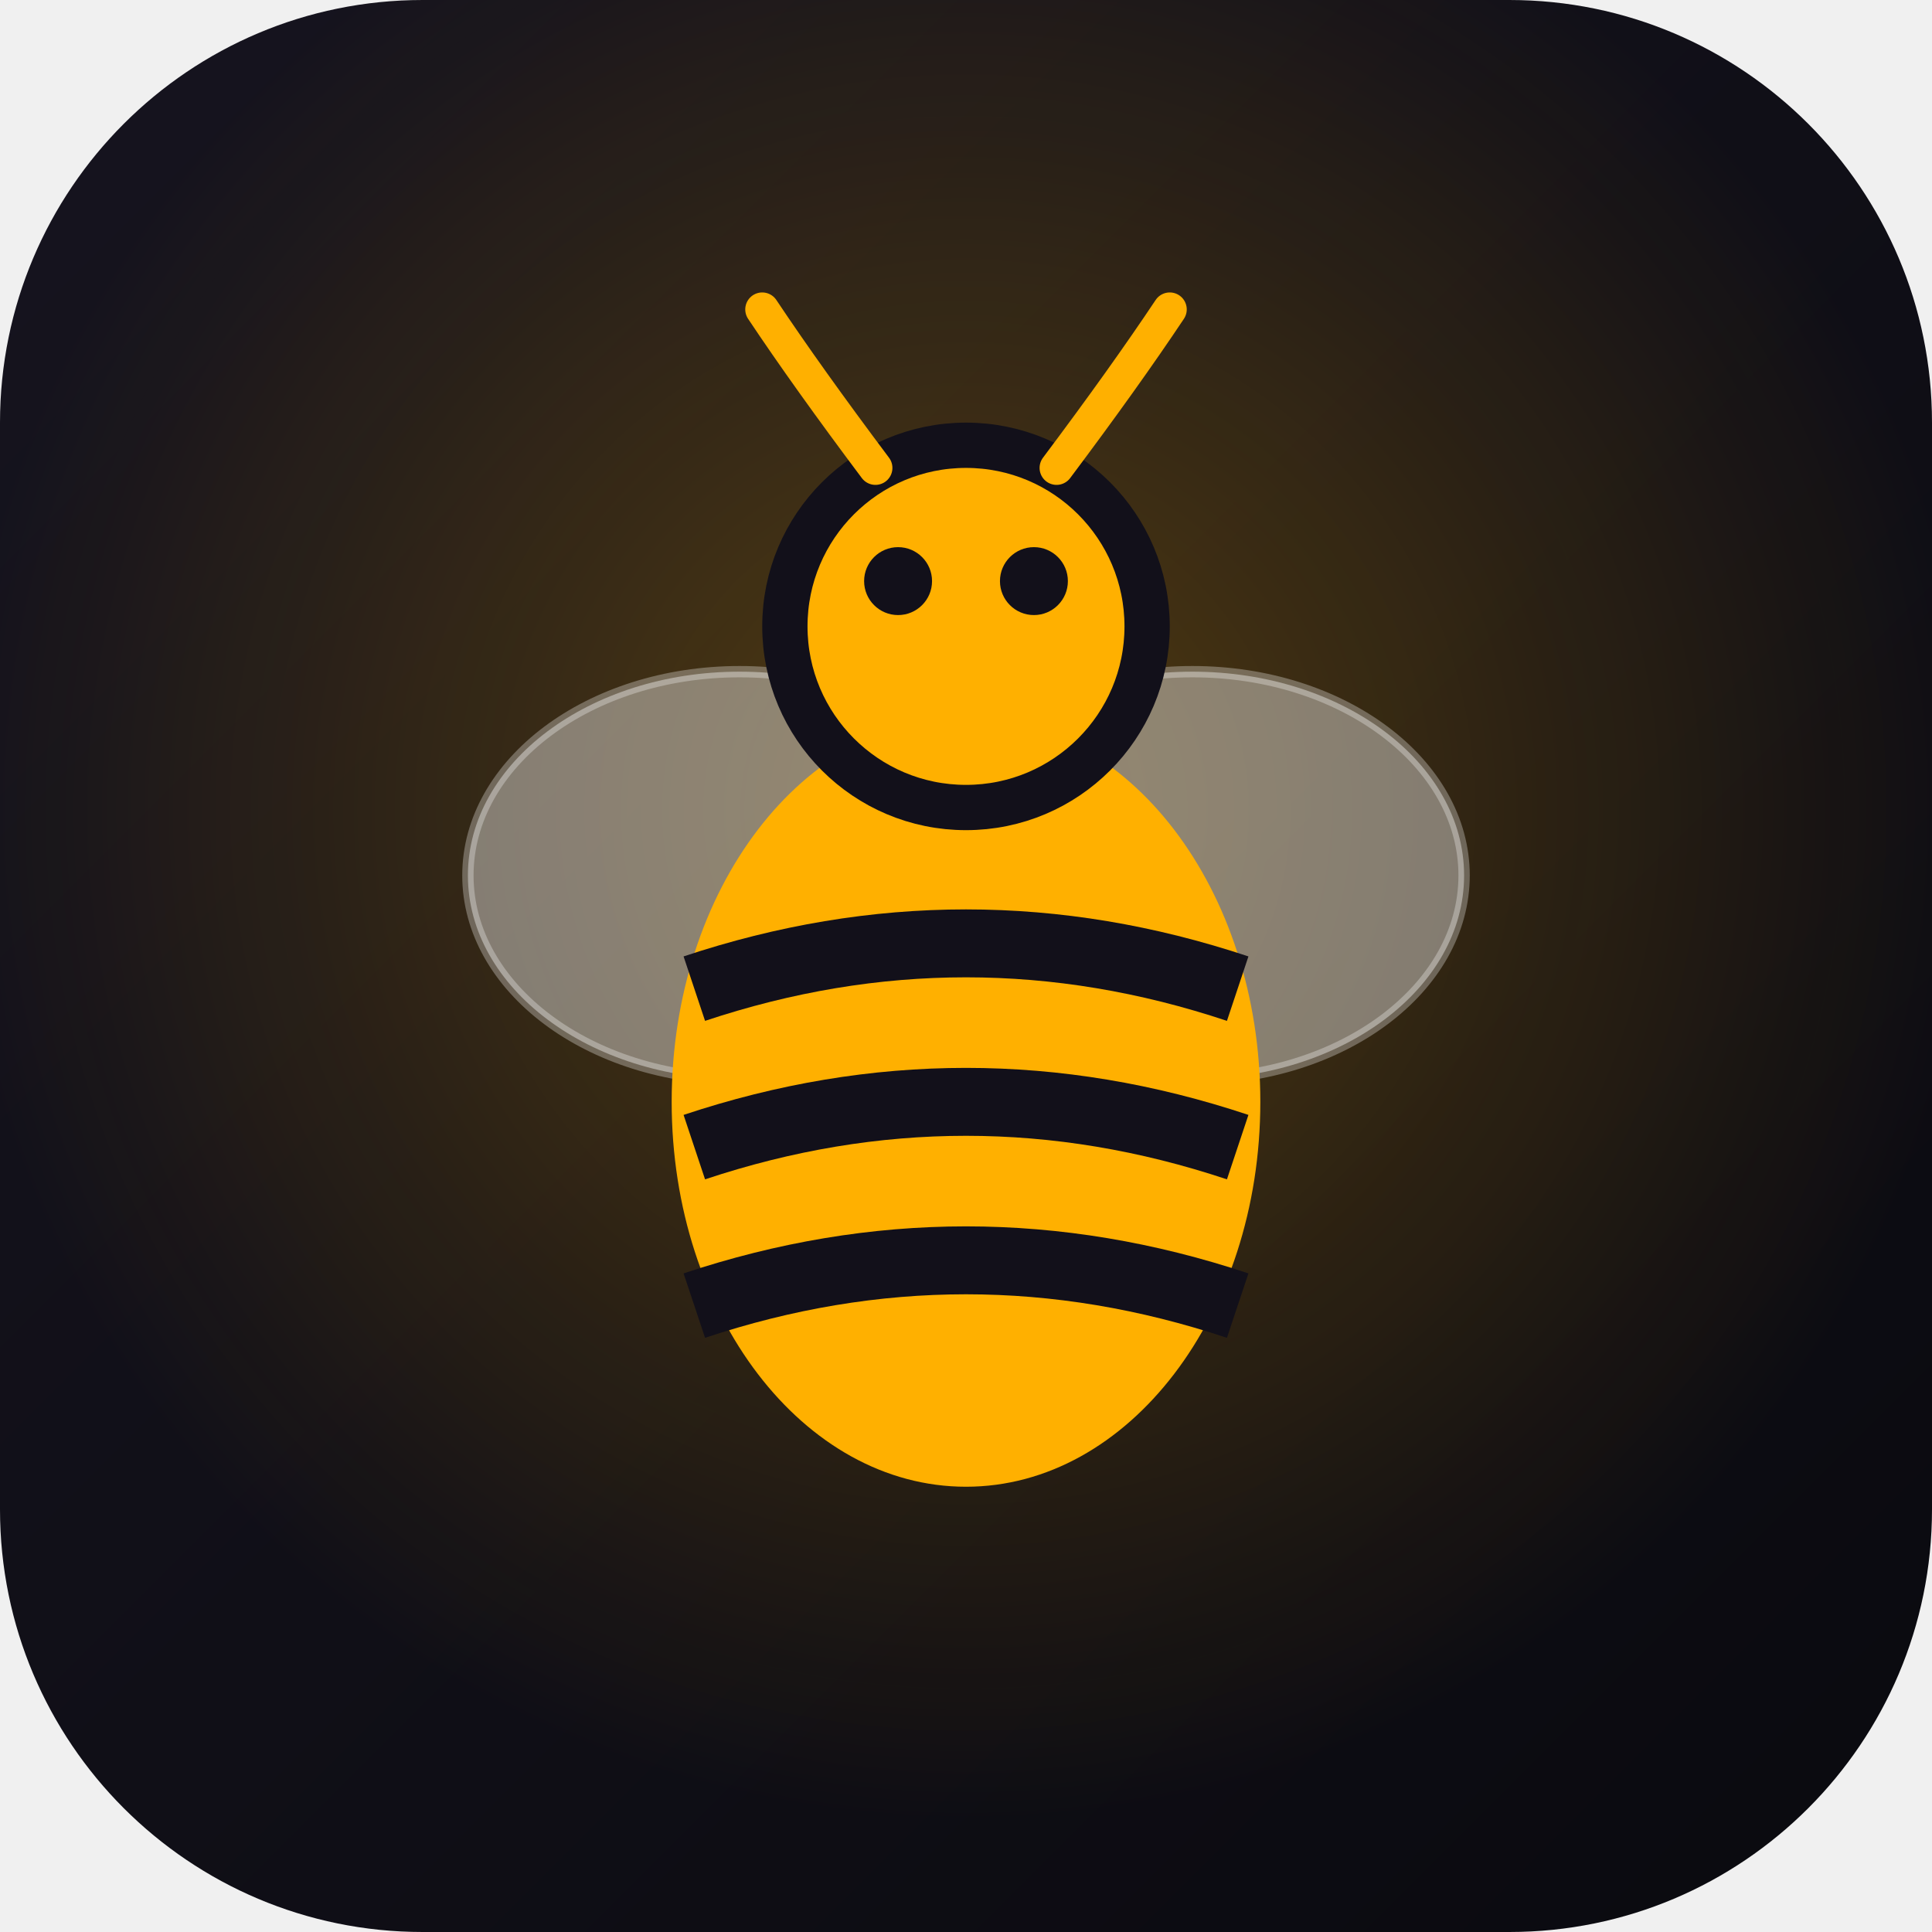
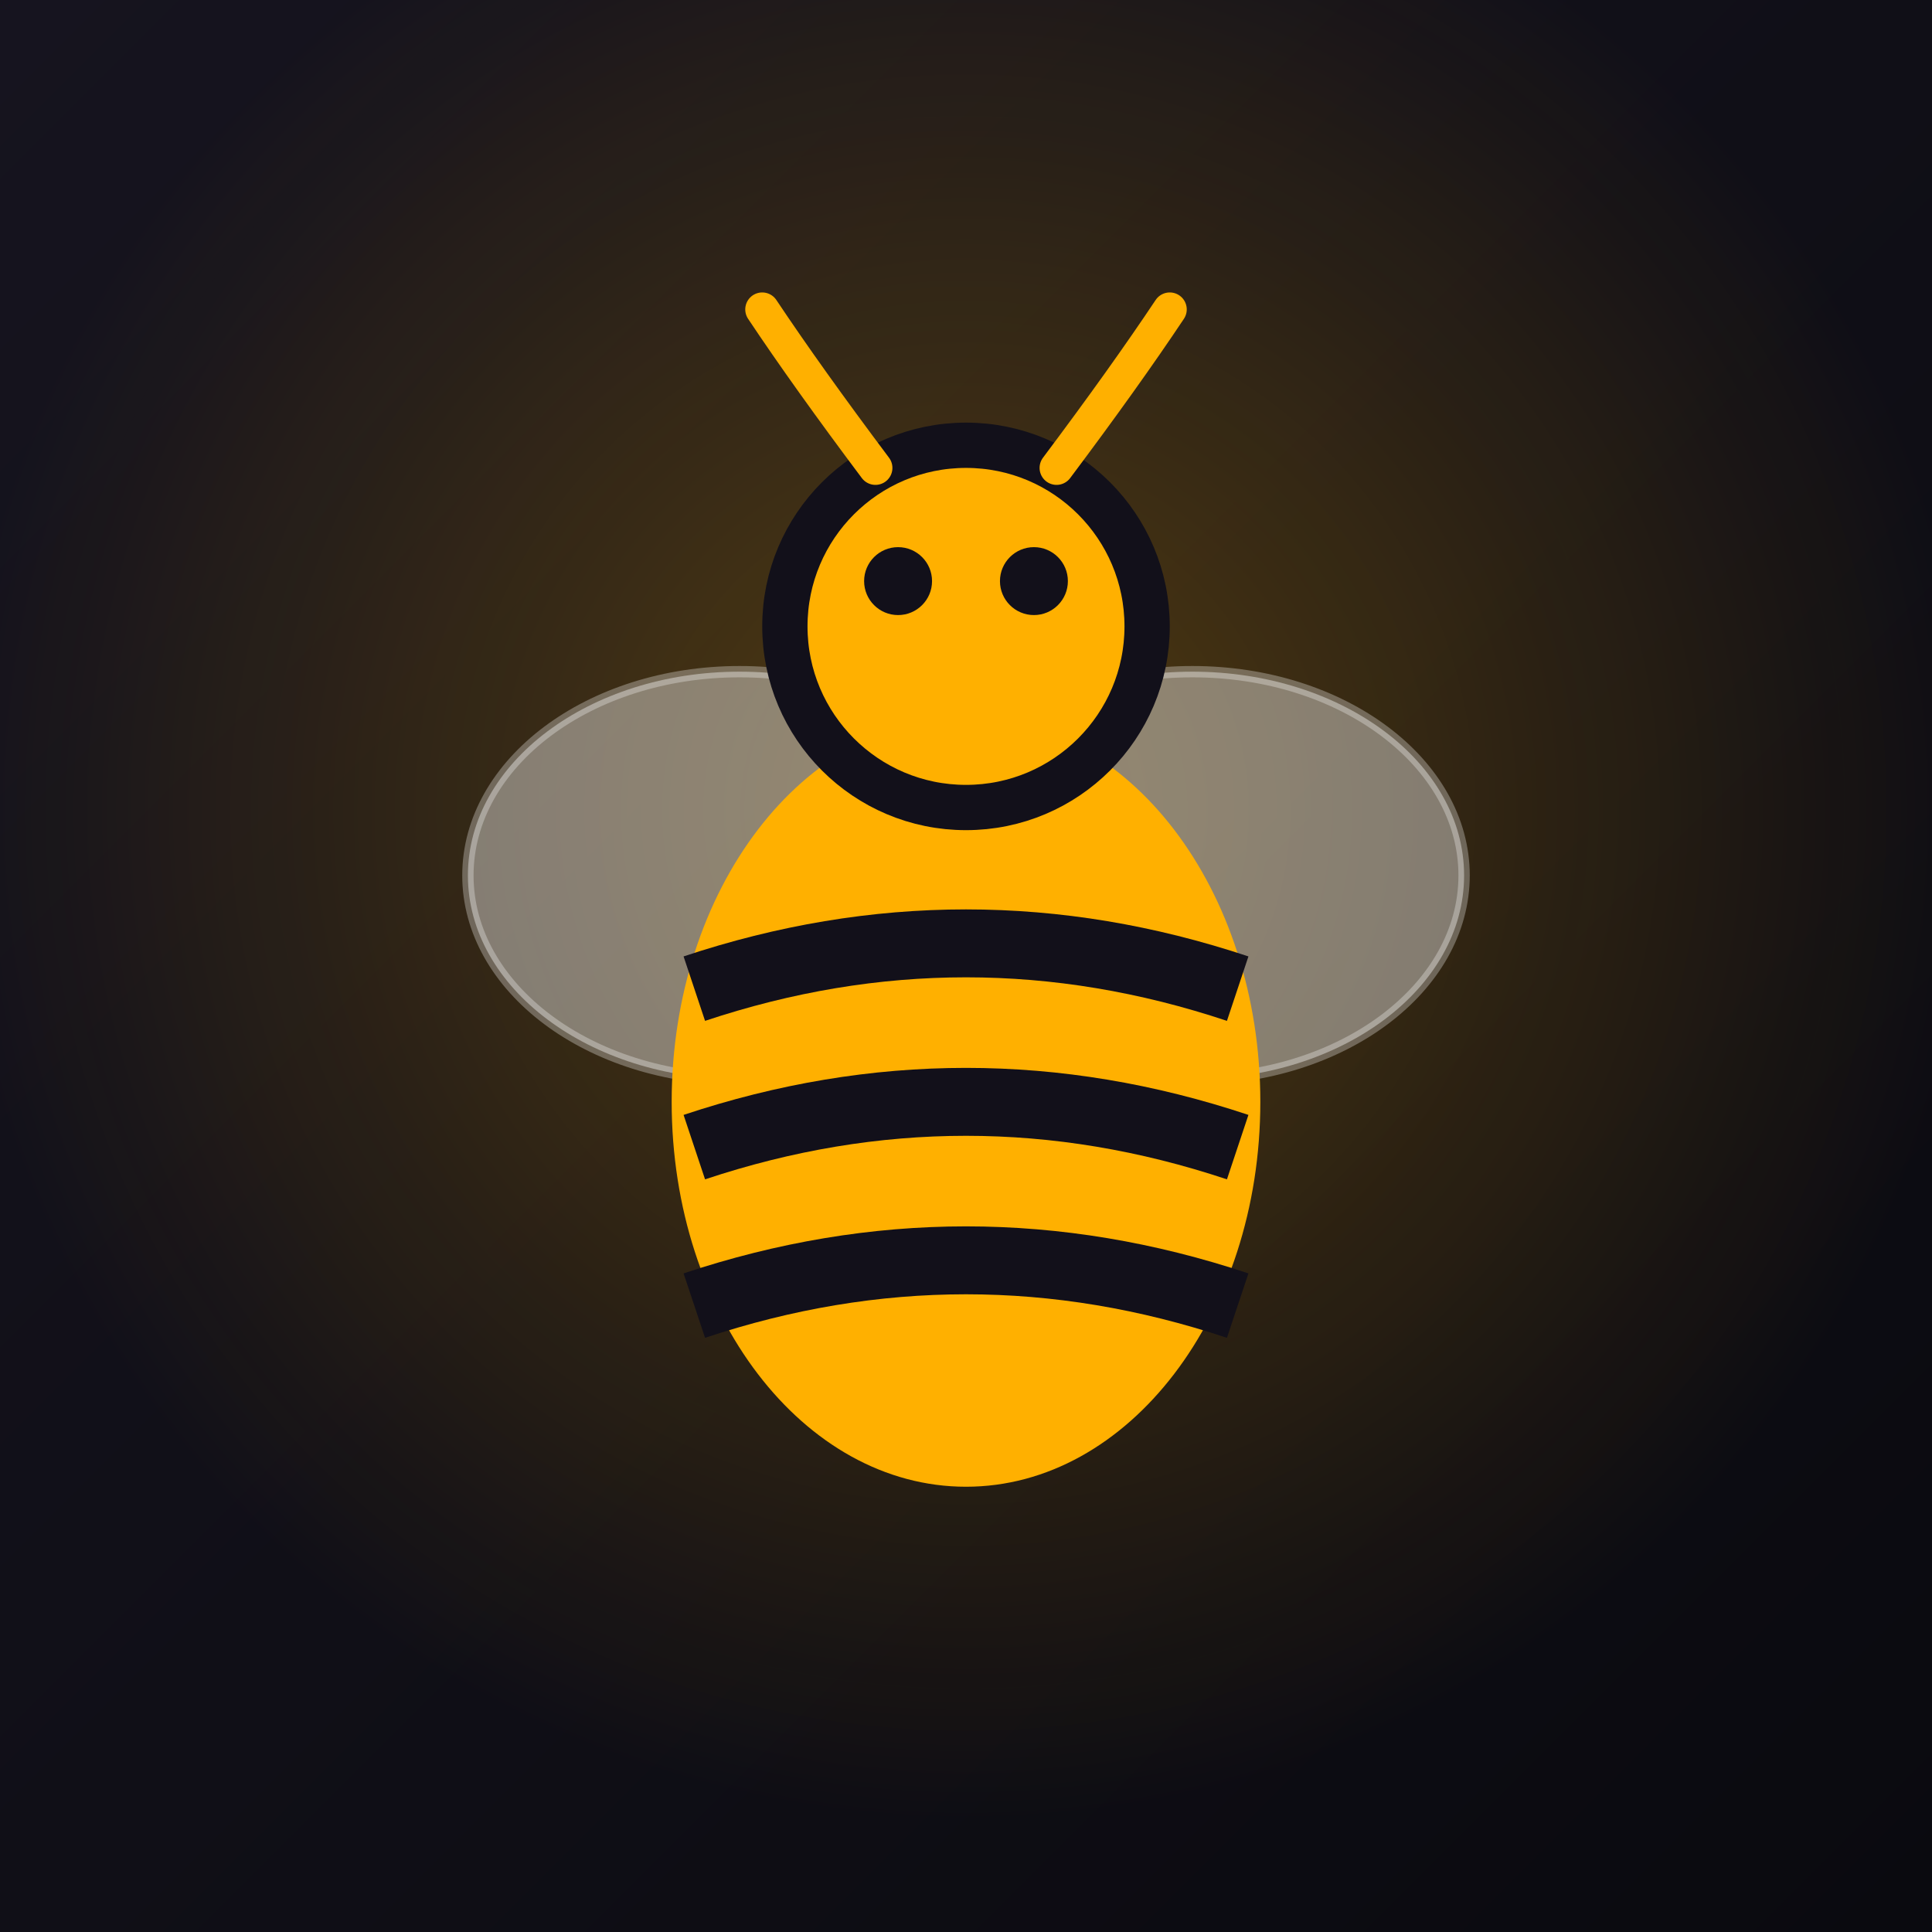
- <svg xmlns="http://www.w3.org/2000/svg" viewBox="0 0 512 512" width="512" height="512" role="img" aria-label="BnOS">
+ <svg xmlns="http://www.w3.org/2000/svg" viewBox="0 0 512 512" width="512" height="512" role="img" aria-label="BitOS Education">
  <defs>
    <linearGradient id="bee-bg" x1="0" y1="0" x2="1" y2="1">
      <stop offset="0" stop-color="#16141f" />
      <stop offset="1" stop-color="#0a0a0f" />
    </linearGradient>
    <radialGradient id="bee-glow" cx="50%" cy="42%" r="52%">
      <stop offset="0" stop-color="#ffb000" stop-opacity="0.28" />
      <stop offset="1" stop-color="#ffb000" stop-opacity="0" />
    </radialGradient>
-     <clipPath id="bee-round">
-       <rect width="512" height="512" rx="112" />
-     </clipPath>
  </defs>
-   <g clip-path="url(#bee-round)">
-     <rect width="512" height="512" fill="url(#bee-bg)" />
-     <rect width="512" height="512" fill="url(#bee-glow)" />
-   </g>
+   <rect width="512" height="512" fill="url(#bee-bg)" />
+   <rect width="512" height="512" fill="url(#bee-glow)" />
  <g transform="translate(64 64) scale(6)">
-     <ellipse cx="22" cy="28" rx="12" ry="9" fill="#ffffff" fill-opacity="0.4" stroke="#ffffff" stroke-opacity="0.3" stroke-width="0.5" />
-     <ellipse cx="42" cy="28" rx="12" ry="9" fill="#ffffff" fill-opacity="0.4" stroke="#ffffff" stroke-opacity="0.3" stroke-width="0.5" />
+     <ellipse class="bee-wing" cx="22" cy="28" rx="12" ry="9" fill="#ffffff" fill-opacity="0.4" stroke="#ffffff" stroke-opacity="0.3" stroke-width="0.5" />
+     <ellipse class="bee-wing" cx="42" cy="28" rx="12" ry="9" fill="#ffffff" fill-opacity="0.4" stroke="#ffffff" stroke-opacity="0.3" stroke-width="0.5" />
    <ellipse cx="32" cy="38" rx="13" ry="17" fill="#ffb000" />
    <path d="M20 33 Q32 29 44 33" stroke="#12101a" stroke-width="3" fill="none" />
    <path d="M20 40 Q32 36 44 40" stroke="#12101a" stroke-width="3" fill="none" />
    <path d="M20 47 Q32 43 44 47" stroke="#12101a" stroke-width="3" fill="none" />
    <circle cx="32" cy="17" r="8" fill="#ffb000" stroke="#12101a" stroke-width="2" />
    <circle cx="29" cy="15" r="1.5" fill="#12101a" />
    <circle cx="35" cy="15" r="1.5" fill="#12101a" />
    <path d="M28 10 Q25 6 23 3" stroke="#ffb000" stroke-width="1.5" fill="none" stroke-linecap="round" />
    <path d="M36 10 Q39 6 41 3" stroke="#ffb000" stroke-width="1.5" fill="none" stroke-linecap="round" />
  </g>
</svg>
